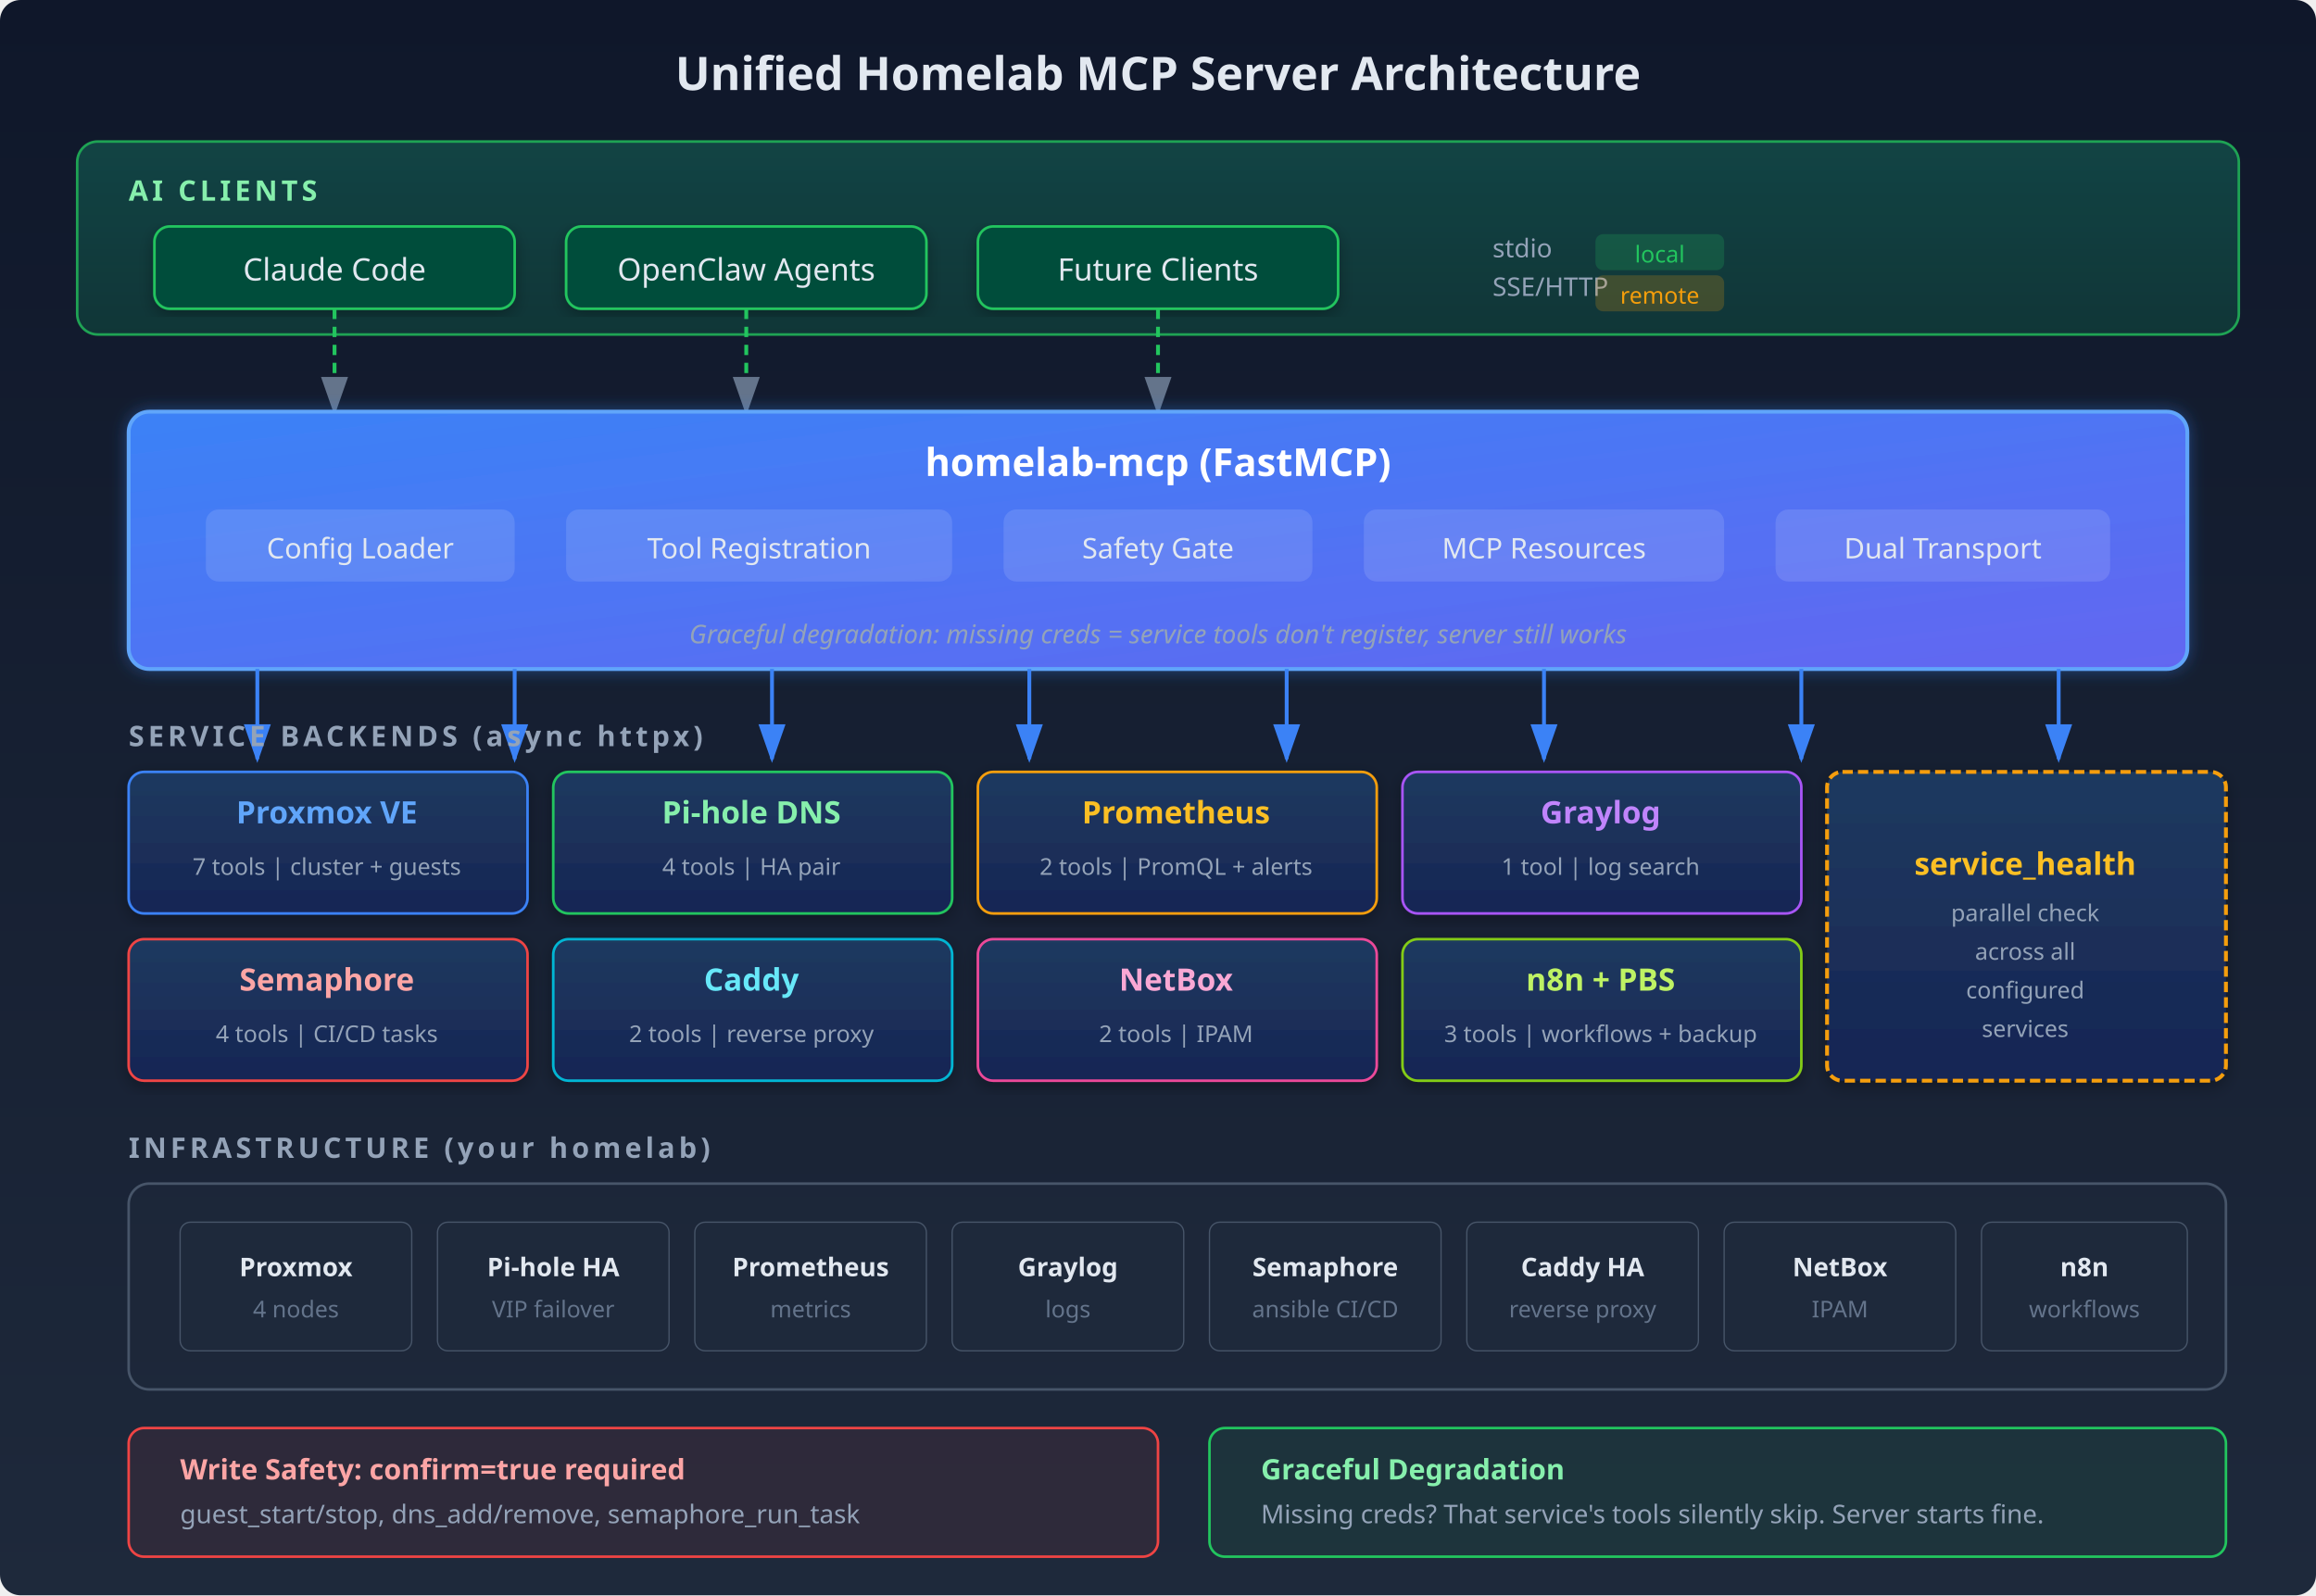
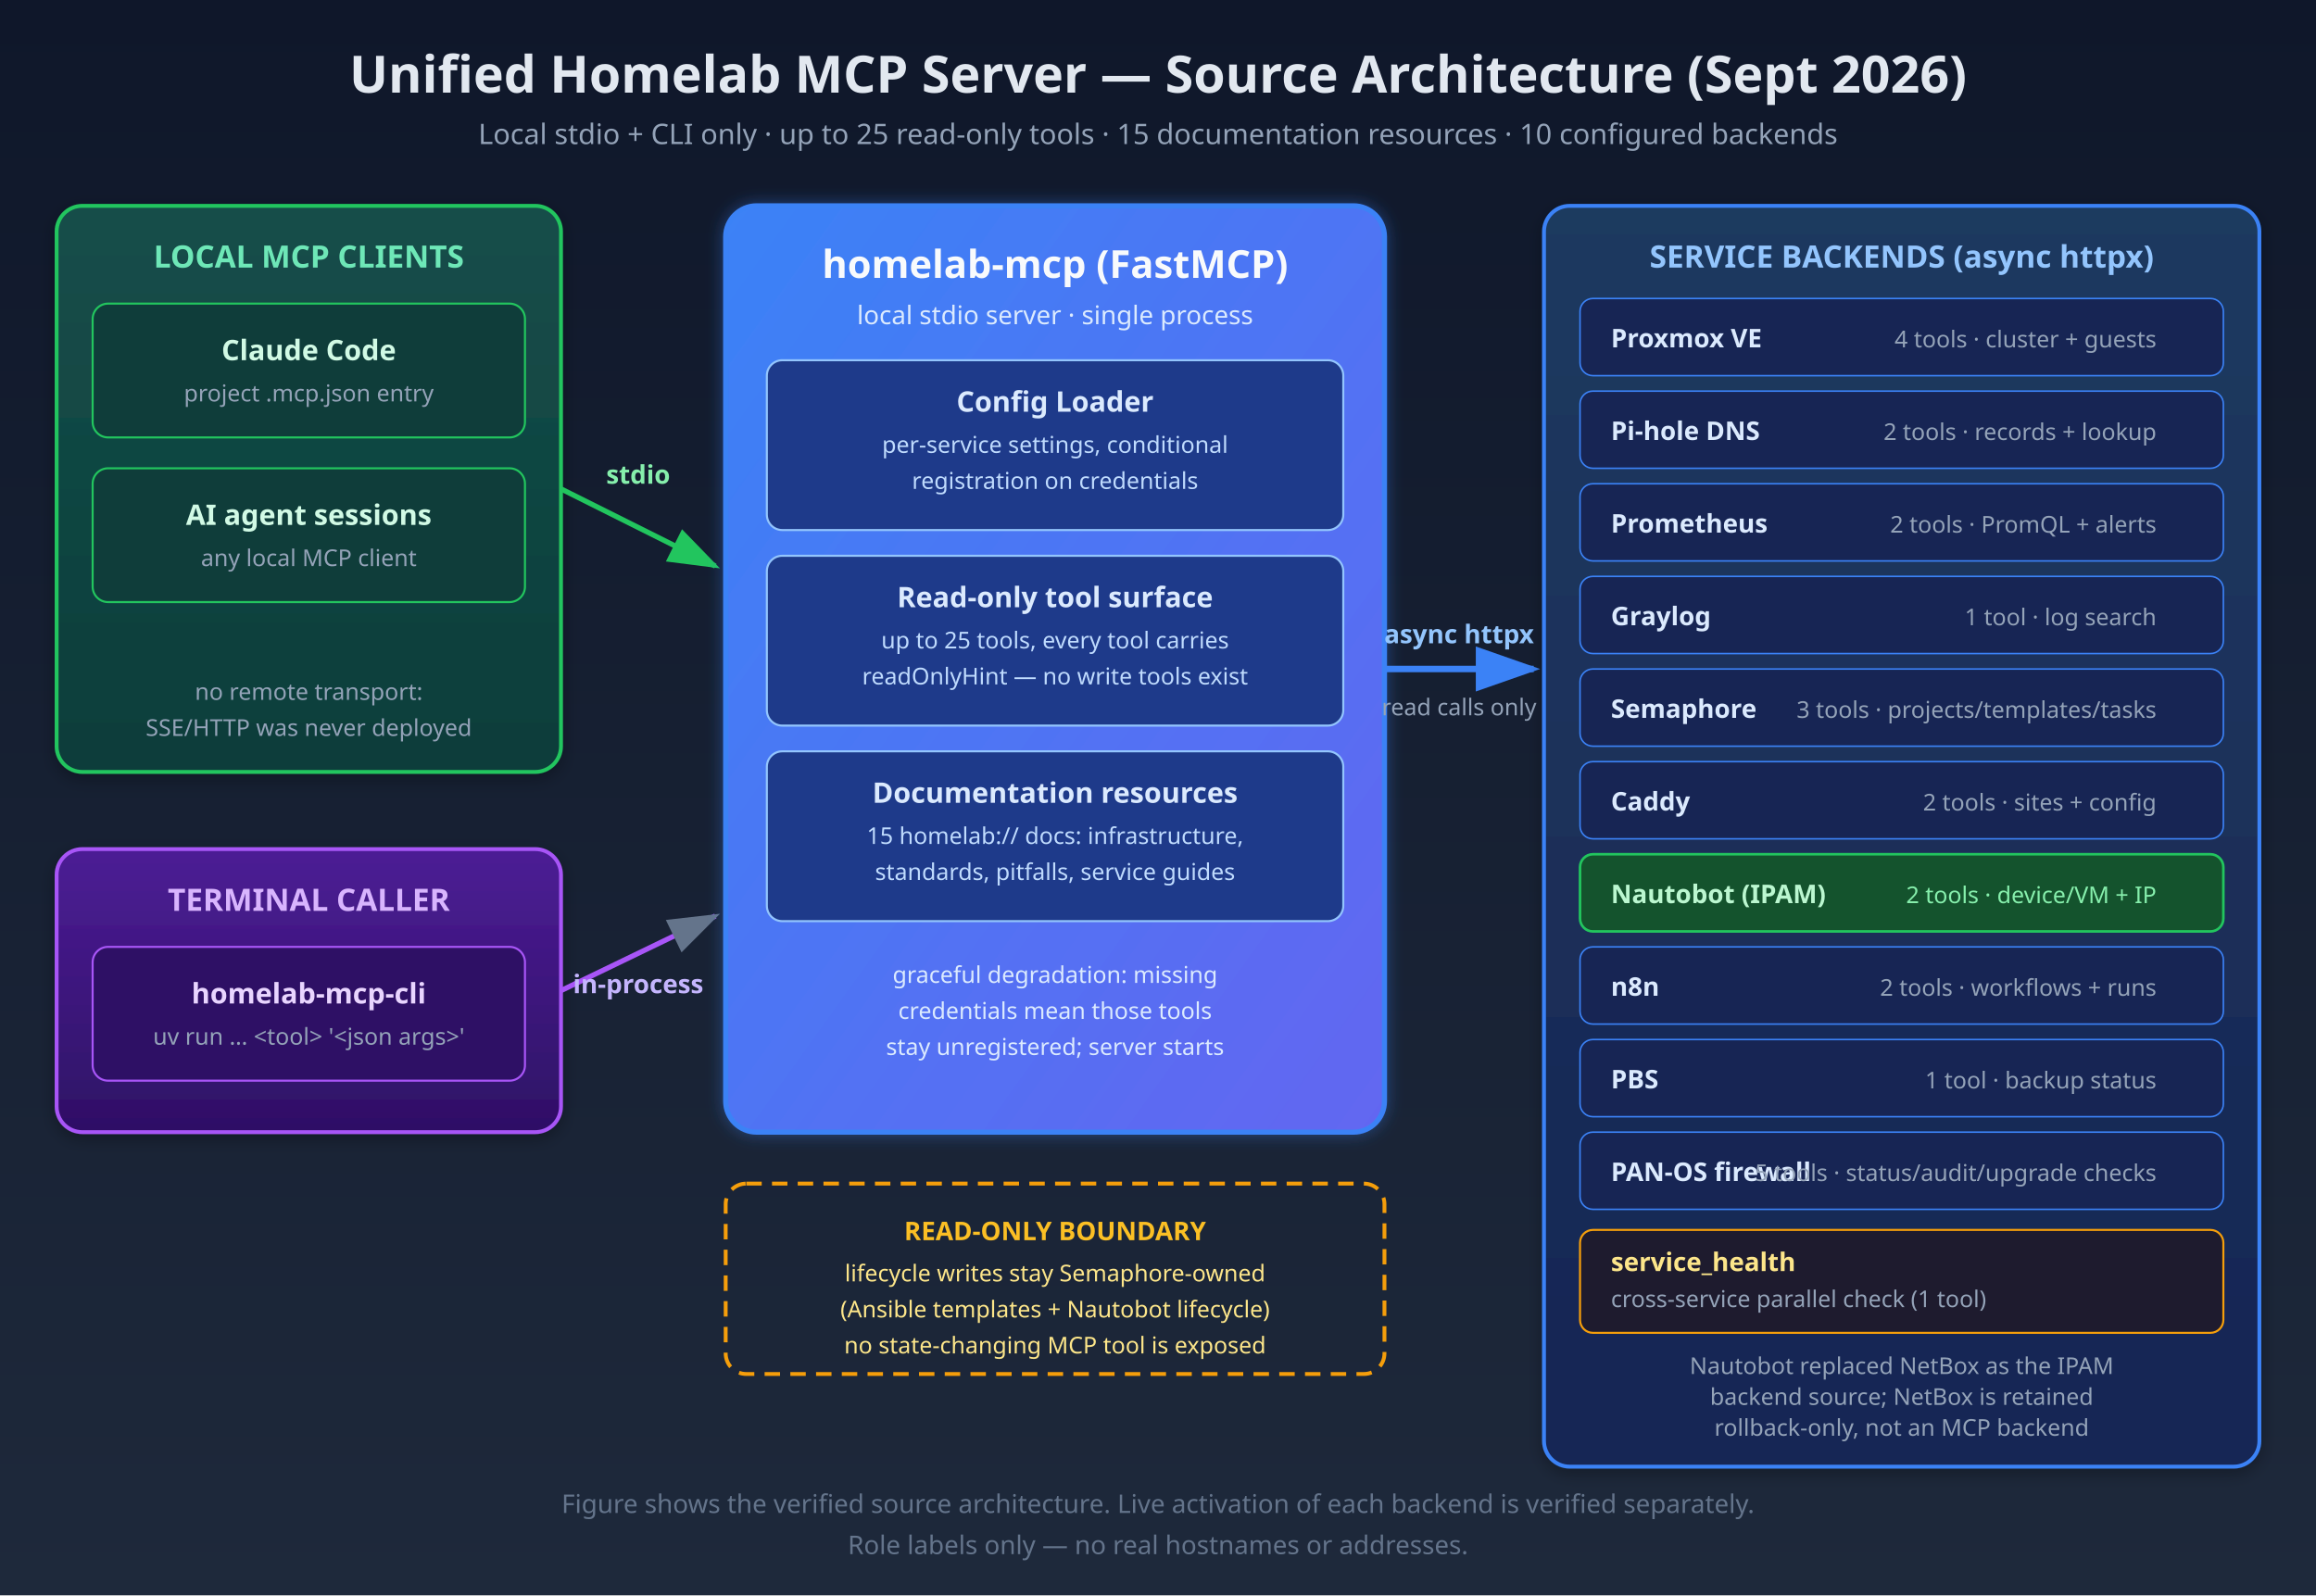
<svg xmlns="http://www.w3.org/2000/svg" viewBox="0 0 900 620" font-family="Segoe UI, system-ui, sans-serif">
  <defs>
    <linearGradient id="bg" x1="0" y1="0" x2="0" y2="1">
      <stop offset="0%" stop-color="#0f172a" />
      <stop offset="100%" stop-color="#1e293b" />
    </linearGradient>
    <linearGradient id="mcpGrad" x1="0" y1="0" x2="1" y2="1">
      <stop offset="0%" stop-color="#3b82f6" />
      <stop offset="100%" stop-color="#6366f1" />
    </linearGradient>
    <linearGradient id="svcGrad" x1="0" y1="0" x2="0" y2="1">
      <stop offset="0%" stop-color="#1e3a5f" />
      <stop offset="100%" stop-color="#172554" />
    </linearGradient>
    <linearGradient id="clientGrad" x1="0" y1="0" x2="0" y2="1">
      <stop offset="0%" stop-color="#134e4a" />
      <stop offset="100%" stop-color="#0f3d3a" />
    </linearGradient>
+     <linearGradient id="cliGrad" x1="0" y1="0" x2="0" y2="1">
+       <stop offset="0%" stop-color="#4c1d95" />
+       <stop offset="100%" stop-color="#2e1065" />
+     </linearGradient>
    <filter id="glow">
      <feDropShadow dx="0" dy="0" stdDeviation="3" flood-color="#3b82f6" flood-opacity="0.4" />
    </filter>
    <filter id="softShadow">
      <feDropShadow dx="0" dy="2" stdDeviation="3" flood-color="#000" flood-opacity="0.3" />
    </filter>
    <marker id="arrow" markerWidth="10" markerHeight="7" refX="9" refY="3.5" orient="auto">
      <polygon points="0 0, 10 3.5, 0 7" fill="#64748b" />
    </marker>
    <marker id="arrowBlue" markerWidth="10" markerHeight="7" refX="9" refY="3.5" orient="auto">
      <polygon points="0 0, 10 3.5, 0 7" fill="#3b82f6" />
    </marker>
+     <marker id="arrowGreen" markerWidth="10" markerHeight="7" refX="9" refY="3.5" orient="auto">
+       <polygon points="0 0, 10 3.5, 0 7" fill="#22c55e" />
+     </marker>
  </defs>
-   <rect width="900" height="620" fill="url(#bg)" rx="8" />
-   <text x="450" y="35" text-anchor="middle" fill="#e2e8f0" font-size="18" font-weight="600">Unified Homelab MCP Server Architecture</text>
-   <rect x="30" y="55" width="840" height="75" rx="8" fill="url(#clientGrad)" stroke="#22c55e" stroke-width="1" opacity="0.8" />
-   <text x="50" y="78" fill="#86efac" font-size="11" font-weight="600" letter-spacing="1.5">AI CLIENTS</text>
-   <rect x="60" y="88" width="140" height="32" rx="6" fill="#064e3b" stroke="#22c55e" stroke-width="1" filter="url(#softShadow)" />
-   <text x="130" y="109" text-anchor="middle" fill="#e2e8f0" font-size="12">Claude Code</text>
-   <rect x="220" y="88" width="140" height="32" rx="6" fill="#064e3b" stroke="#22c55e" stroke-width="1" filter="url(#softShadow)" />
-   <text x="290" y="109" text-anchor="middle" fill="#e2e8f0" font-size="12">OpenClaw Agents</text>
-   <rect x="380" y="88" width="140" height="32" rx="6" fill="#064e3b" stroke="#22c55e" stroke-width="1" filter="url(#softShadow)" />
-   <text x="450" y="109" text-anchor="middle" fill="#e2e8f0" font-size="12">Future Clients</text>
-   <text x="580" y="100" fill="#94a3b8" font-size="10">stdio</text>
-   <text x="580" y="115" fill="#94a3b8" font-size="10">SSE/HTTP</text>
-   <rect x="620" y="91" width="50" height="14" rx="3" fill="#22c55e" opacity="0.2" />
-   <text x="645" y="102" text-anchor="middle" fill="#22c55e" font-size="9">local</text>
-   <rect x="620" y="107" width="50" height="14" rx="3" fill="#f59e0b" opacity="0.2" />
-   <text x="645" y="118" text-anchor="middle" fill="#f59e0b" font-size="9">remote</text>
-   <line x1="130" y1="120" x2="130" y2="160" stroke="#22c55e" stroke-width="1.5" stroke-dasharray="4,3" marker-end="url(#arrow)" />
-   <line x1="290" y1="120" x2="290" y2="160" stroke="#22c55e" stroke-width="1.5" stroke-dasharray="4,3" marker-end="url(#arrow)" />
-   <line x1="450" y1="120" x2="450" y2="160" stroke="#22c55e" stroke-width="1.5" stroke-dasharray="4,3" marker-end="url(#arrow)" />
-   <rect x="50" y="160" width="800" height="100" rx="8" fill="url(#mcpGrad)" stroke="#60a5fa" stroke-width="1.5" filter="url(#glow)" />
-   <text x="450" y="185" text-anchor="middle" fill="#fff" font-size="15" font-weight="700">homelab-mcp (FastMCP)</text>
-   <rect x="80" y="198" width="120" height="28" rx="5" fill="rgba(255,255,255,0.12)" />
-   <text x="140" y="217" text-anchor="middle" fill="#e2e8f0" font-size="11">Config Loader</text>
-   <rect x="220" y="198" width="150" height="28" rx="5" fill="rgba(255,255,255,0.12)" />
-   <text x="295" y="217" text-anchor="middle" fill="#e2e8f0" font-size="11">Tool Registration</text>
-   <rect x="390" y="198" width="120" height="28" rx="5" fill="rgba(255,255,255,0.12)" />
-   <text x="450" y="217" text-anchor="middle" fill="#e2e8f0" font-size="11">Safety Gate</text>
-   <rect x="530" y="198" width="140" height="28" rx="5" fill="rgba(255,255,255,0.12)" />
-   <text x="600" y="217" text-anchor="middle" fill="#e2e8f0" font-size="11">MCP Resources</text>
-   <rect x="690" y="198" width="130" height="28" rx="5" fill="rgba(255,255,255,0.12)" />
-   <text x="755" y="217" text-anchor="middle" fill="#e2e8f0" font-size="11">Dual Transport</text>
-   <text x="450" y="250" text-anchor="middle" fill="#94a3b8" font-size="10" font-style="italic">Graceful degradation: missing creds = service tools don't register, server still works</text>
-   <line x1="100" y1="260" x2="100" y2="295" stroke="#3b82f6" stroke-width="1.5" marker-end="url(#arrowBlue)" />
-   <line x1="200" y1="260" x2="200" y2="295" stroke="#3b82f6" stroke-width="1.5" marker-end="url(#arrowBlue)" />
-   <line x1="300" y1="260" x2="300" y2="295" stroke="#3b82f6" stroke-width="1.5" marker-end="url(#arrowBlue)" />
-   <line x1="400" y1="260" x2="400" y2="295" stroke="#3b82f6" stroke-width="1.5" marker-end="url(#arrowBlue)" />
-   <line x1="500" y1="260" x2="500" y2="295" stroke="#3b82f6" stroke-width="1.5" marker-end="url(#arrowBlue)" />
-   <line x1="600" y1="260" x2="600" y2="295" stroke="#3b82f6" stroke-width="1.5" marker-end="url(#arrowBlue)" />
-   <line x1="700" y1="260" x2="700" y2="295" stroke="#3b82f6" stroke-width="1.5" marker-end="url(#arrowBlue)" />
-   <line x1="800" y1="260" x2="800" y2="295" stroke="#3b82f6" stroke-width="1.5" marker-end="url(#arrowBlue)" />
-   <text x="50" y="290" fill="#94a3b8" font-size="11" font-weight="600" letter-spacing="1.5">SERVICE BACKENDS (async httpx)</text>
-   <rect x="50" y="300" width="155" height="55" rx="6" fill="url(#svcGrad)" stroke="#3b82f6" stroke-width="1" filter="url(#softShadow)" />
-   <text x="127" y="320" text-anchor="middle" fill="#60a5fa" font-size="12" font-weight="600">Proxmox VE</text>
-   <text x="127" y="340" text-anchor="middle" fill="#94a3b8" font-size="9">7 tools | cluster + guests</text>
-   <rect x="215" y="300" width="155" height="55" rx="6" fill="url(#svcGrad)" stroke="#22c55e" stroke-width="1" filter="url(#softShadow)" />
-   <text x="292" y="320" text-anchor="middle" fill="#86efac" font-size="12" font-weight="600">Pi-hole DNS</text>
-   <text x="292" y="340" text-anchor="middle" fill="#94a3b8" font-size="9">4 tools | HA pair</text>
-   <rect x="380" y="300" width="155" height="55" rx="6" fill="url(#svcGrad)" stroke="#f59e0b" stroke-width="1" filter="url(#softShadow)" />
-   <text x="457" y="320" text-anchor="middle" fill="#fbbf24" font-size="12" font-weight="600">Prometheus</text>
-   <text x="457" y="340" text-anchor="middle" fill="#94a3b8" font-size="9">2 tools | PromQL + alerts</text>
-   <rect x="545" y="300" width="155" height="55" rx="6" fill="url(#svcGrad)" stroke="#a855f7" stroke-width="1" filter="url(#softShadow)" />
-   <text x="622" y="320" text-anchor="middle" fill="#c084fc" font-size="12" font-weight="600">Graylog</text>
-   <text x="622" y="340" text-anchor="middle" fill="#94a3b8" font-size="9">1 tool | log search</text>
-   <rect x="50" y="365" width="155" height="55" rx="6" fill="url(#svcGrad)" stroke="#ef4444" stroke-width="1" filter="url(#softShadow)" />
-   <text x="127" y="385" text-anchor="middle" fill="#fca5a5" font-size="12" font-weight="600">Semaphore</text>
-   <text x="127" y="405" text-anchor="middle" fill="#94a3b8" font-size="9">4 tools | CI/CD tasks</text>
-   <rect x="215" y="365" width="155" height="55" rx="6" fill="url(#svcGrad)" stroke="#06b6d4" stroke-width="1" filter="url(#softShadow)" />
-   <text x="292" y="385" text-anchor="middle" fill="#67e8f9" font-size="12" font-weight="600">Caddy</text>
-   <text x="292" y="405" text-anchor="middle" fill="#94a3b8" font-size="9">2 tools | reverse proxy</text>
-   <rect x="380" y="365" width="155" height="55" rx="6" fill="url(#svcGrad)" stroke="#ec4899" stroke-width="1" filter="url(#softShadow)" />
-   <text x="457" y="385" text-anchor="middle" fill="#f9a8d4" font-size="12" font-weight="600">NetBox</text>
-   <text x="457" y="405" text-anchor="middle" fill="#94a3b8" font-size="9">2 tools | IPAM</text>
-   <rect x="545" y="365" width="155" height="55" rx="6" fill="url(#svcGrad)" stroke="#84cc16" stroke-width="1" filter="url(#softShadow)" />
-   <text x="622" y="385" text-anchor="middle" fill="#bef264" font-size="12" font-weight="600">n8n + PBS</text>
-   <text x="622" y="405" text-anchor="middle" fill="#94a3b8" font-size="9">3 tools | workflows + backup</text>
-   <rect x="710" y="300" width="155" height="120" rx="6" fill="url(#svcGrad)" stroke="#f59e0b" stroke-width="1.5" stroke-dasharray="4,2" filter="url(#softShadow)" />
-   <text x="787" y="340" text-anchor="middle" fill="#fbbf24" font-size="12" font-weight="600">service_health</text>
-   <text x="787" y="358" text-anchor="middle" fill="#94a3b8" font-size="9">parallel check</text>
-   <text x="787" y="373" text-anchor="middle" fill="#94a3b8" font-size="9">across all</text>
-   <text x="787" y="388" text-anchor="middle" fill="#94a3b8" font-size="9">configured</text>
-   <text x="787" y="403" text-anchor="middle" fill="#94a3b8" font-size="9">services</text>
-   <text x="50" y="450" fill="#94a3b8" font-size="11" font-weight="600" letter-spacing="1.5">INFRASTRUCTURE (your homelab)</text>
-   <rect x="50" y="460" width="815" height="80" rx="8" fill="rgba(30,41,59,0.6)" stroke="#475569" stroke-width="1" />
-   <rect x="70" y="475" width="90" height="50" rx="4" fill="#1e293b" stroke="#475569" stroke-width="0.5" />
-   <text x="115" y="496" text-anchor="middle" fill="#e2e8f0" font-size="10" font-weight="600">Proxmox</text>
-   <text x="115" y="512" text-anchor="middle" fill="#64748b" font-size="9">4 nodes</text>
-   <rect x="170" y="475" width="90" height="50" rx="4" fill="#1e293b" stroke="#475569" stroke-width="0.5" />
-   <text x="215" y="496" text-anchor="middle" fill="#e2e8f0" font-size="10" font-weight="600">Pi-hole HA</text>
-   <text x="215" y="512" text-anchor="middle" fill="#64748b" font-size="9">VIP failover</text>
-   <rect x="270" y="475" width="90" height="50" rx="4" fill="#1e293b" stroke="#475569" stroke-width="0.5" />
-   <text x="315" y="496" text-anchor="middle" fill="#e2e8f0" font-size="10" font-weight="600">Prometheus</text>
-   <text x="315" y="512" text-anchor="middle" fill="#64748b" font-size="9">metrics</text>
-   <rect x="370" y="475" width="90" height="50" rx="4" fill="#1e293b" stroke="#475569" stroke-width="0.5" />
-   <text x="415" y="496" text-anchor="middle" fill="#e2e8f0" font-size="10" font-weight="600">Graylog</text>
-   <text x="415" y="512" text-anchor="middle" fill="#64748b" font-size="9">logs</text>
-   <rect x="470" y="475" width="90" height="50" rx="4" fill="#1e293b" stroke="#475569" stroke-width="0.5" />
-   <text x="515" y="496" text-anchor="middle" fill="#e2e8f0" font-size="10" font-weight="600">Semaphore</text>
-   <text x="515" y="512" text-anchor="middle" fill="#64748b" font-size="9">ansible CI/CD</text>
-   <rect x="570" y="475" width="90" height="50" rx="4" fill="#1e293b" stroke="#475569" stroke-width="0.5" />
-   <text x="615" y="496" text-anchor="middle" fill="#e2e8f0" font-size="10" font-weight="600">Caddy HA</text>
-   <text x="615" y="512" text-anchor="middle" fill="#64748b" font-size="9">reverse proxy</text>
-   <rect x="670" y="475" width="90" height="50" rx="4" fill="#1e293b" stroke="#475569" stroke-width="0.5" />
-   <text x="715" y="496" text-anchor="middle" fill="#e2e8f0" font-size="10" font-weight="600">NetBox</text>
-   <text x="715" y="512" text-anchor="middle" fill="#64748b" font-size="9">IPAM</text>
-   <rect x="770" y="475" width="80" height="50" rx="4" fill="#1e293b" stroke="#475569" stroke-width="0.5" />
-   <text x="810" y="496" text-anchor="middle" fill="#e2e8f0" font-size="10" font-weight="600">n8n</text>
-   <text x="810" y="512" text-anchor="middle" fill="#64748b" font-size="9">workflows</text>
-   <rect x="50" y="555" width="400" height="50" rx="6" fill="rgba(239,68,68,0.08)" stroke="#ef4444" stroke-width="1" />
-   <text x="70" y="575" fill="#fca5a5" font-size="11" font-weight="600">Write Safety: confirm=true required</text>
-   <text x="70" y="592" fill="#94a3b8" font-size="10">guest_start/stop, dns_add/remove, semaphore_run_task</text>
-   <rect x="470" y="555" width="395" height="50" rx="6" fill="rgba(34,197,94,0.08)" stroke="#22c55e" stroke-width="1" />
-   <text x="490" y="575" fill="#86efac" font-size="11" font-weight="600">Graceful Degradation</text>
-   <text x="490" y="592" fill="#94a3b8" font-size="10">Missing creds? That service's tools silently skip. Server starts fine.</text>
+   <rect width="900" height="620" fill="url(#bg)" />
+   <text x="450" y="36" text-anchor="middle" font-size="20" font-weight="700" fill="#e2e8f0">Unified Homelab MCP Server — Source Architecture (Sept 2026)</text>
+   <text x="450" y="56" text-anchor="middle" font-size="11" fill="#94a3b8">Local stdio + CLI only · up to 25 read-only tools · 15 documentation resources · 10 configured backends</text>
+   <rect x="22" y="80" width="196" height="220" rx="10" fill="url(#clientGrad)" stroke="#22c55e" stroke-width="1.5" filter="url(#softShadow)" />
+   <text x="120" y="104" text-anchor="middle" font-size="12" font-weight="700" fill="#6ee7b7">LOCAL MCP CLIENTS</text>
+   <rect x="36" y="118" width="168" height="52" rx="6" fill="#0f3d3a" stroke="#22c55e" stroke-width="0.8" />
+   <text x="120" y="140" text-anchor="middle" font-size="11" font-weight="600" fill="#d1fae5">Claude Code</text>
+   <text x="120" y="156" text-anchor="middle" font-size="9" fill="#94a3b8">project .mcp.json entry</text>
+   <rect x="36" y="182" width="168" height="52" rx="6" fill="#0f3d3a" stroke="#22c55e" stroke-width="0.8" />
+   <text x="120" y="204" text-anchor="middle" font-size="11" font-weight="600" fill="#d1fae5">AI agent sessions</text>
+   <text x="120" y="220" text-anchor="middle" font-size="9" fill="#94a3b8">any local MCP client</text>
+   <text x="120" y="272" text-anchor="middle" font-size="9" fill="#94a3b8">no remote transport:</text>
+   <text x="120" y="286" text-anchor="middle" font-size="9" fill="#94a3b8">SSE/HTTP was never deployed</text>
+   <rect x="22" y="330" width="196" height="110" rx="10" fill="url(#cliGrad)" stroke="#a855f7" stroke-width="1.5" filter="url(#softShadow)" />
+   <text x="120" y="354" text-anchor="middle" font-size="12" font-weight="700" fill="#d8b4fe">TERMINAL CALLER</text>
+   <rect x="36" y="368" width="168" height="52" rx="6" fill="#2e1065" stroke="#a855f7" stroke-width="0.8" />
+   <text x="120" y="390" text-anchor="middle" font-size="11" font-weight="600" fill="#e9d5ff">homelab-mcp-cli</text>
+   <text x="120" y="406" text-anchor="middle" font-size="9" fill="#94a3b8">uv run … &lt;tool&gt; '&lt;json args&gt;'</text>
+   <line x1="218" y1="190" x2="278" y2="220" stroke="#22c55e" stroke-width="2" marker-end="url(#arrowGreen)" />
+   <text x="248" y="188" text-anchor="middle" font-size="10" font-weight="600" fill="#86efac">stdio</text>
+   <line x1="218" y1="385" x2="278" y2="356" stroke="#a855f7" stroke-width="2" marker-end="url(#arrow)" />
+   <text x="248" y="386" text-anchor="middle" font-size="10" font-weight="600" fill="#c4b5fd">in-process</text>
+   <rect x="282" y="80" width="256" height="360" rx="12" fill="url(#mcpGrad)" stroke="#3b82f6" stroke-width="2" filter="url(#glow)" />
+   <text x="410" y="108" text-anchor="middle" font-size="15" font-weight="700" fill="#f8fafc">homelab-mcp (FastMCP)</text>
+   <text x="410" y="126" text-anchor="middle" font-size="10" fill="#dbeafe">local stdio server · single process</text>
+   <rect x="298" y="140" width="224" height="66" rx="6" fill="#1e3a8a" stroke="#93c5fd" stroke-width="0.8" />
+   <text x="410" y="160" text-anchor="middle" font-size="11" font-weight="600" fill="#dbeafe">Config Loader</text>
+   <text x="410" y="176" text-anchor="middle" font-size="9" fill="#bfdbfe">per-service settings, conditional</text>
+   <text x="410" y="190" text-anchor="middle" font-size="9" fill="#bfdbfe">registration on credentials</text>
+   <rect x="298" y="216" width="224" height="66" rx="6" fill="#1e3a8a" stroke="#93c5fd" stroke-width="0.8" />
+   <text x="410" y="236" text-anchor="middle" font-size="11" font-weight="600" fill="#dbeafe">Read-only tool surface</text>
+   <text x="410" y="252" text-anchor="middle" font-size="9" fill="#bfdbfe">up to 25 tools, every tool carries</text>
+   <text x="410" y="266" text-anchor="middle" font-size="9" fill="#bfdbfe">readOnlyHint — no write tools exist</text>
+   <rect x="298" y="292" width="224" height="66" rx="6" fill="#1e3a8a" stroke="#93c5fd" stroke-width="0.8" />
+   <text x="410" y="312" text-anchor="middle" font-size="11" font-weight="600" fill="#dbeafe">Documentation resources</text>
+   <text x="410" y="328" text-anchor="middle" font-size="9" fill="#bfdbfe">15 homelab:// docs: infrastructure,</text>
+   <text x="410" y="342" text-anchor="middle" font-size="9" fill="#bfdbfe">standards, pitfalls, service guides</text>
+   <text x="410" y="382" text-anchor="middle" font-size="9" fill="#dbeafe">graceful degradation: missing</text>
+   <text x="410" y="396" text-anchor="middle" font-size="9" fill="#dbeafe">credentials mean those tools</text>
+   <text x="410" y="410" text-anchor="middle" font-size="9" fill="#dbeafe">stay unregistered; server starts</text>
+   <rect x="282" y="460" width="256" height="74" rx="8" fill="none" stroke="#f59e0b" stroke-width="1.5" stroke-dasharray="6 4" />
+   <text x="410" y="482" text-anchor="middle" font-size="10" font-weight="700" fill="#fbbf24">READ-ONLY BOUNDARY</text>
+   <text x="410" y="498" text-anchor="middle" font-size="9" fill="#fde68a">lifecycle writes stay Semaphore-owned</text>
+   <text x="410" y="512" text-anchor="middle" font-size="9" fill="#fde68a">(Ansible templates + Nautobot lifecycle)</text>
+   <text x="410" y="526" text-anchor="middle" font-size="9" fill="#fde68a">no state-changing MCP tool is exposed</text>
+   <line x1="538" y1="260" x2="596" y2="260" stroke="#3b82f6" stroke-width="2.5" marker-end="url(#arrowBlue)" />
+   <text x="567" y="250" text-anchor="middle" font-size="10" font-weight="600" fill="#93c5fd">async httpx</text>
+   <text x="567" y="278" text-anchor="middle" font-size="9" fill="#94a3b8">read calls only</text>
+   <rect x="600" y="80" width="278" height="490" rx="10" fill="url(#svcGrad)" stroke="#3b82f6" stroke-width="1.5" filter="url(#softShadow)" />
+   <text x="739" y="104" text-anchor="middle" font-size="12" font-weight="700" fill="#93c5fd">SERVICE BACKENDS (async httpx)</text>
+   <rect x="614" y="116" width="250" height="30" rx="5" fill="#172554" stroke="#3b82f6" stroke-width="0.6" />
+   <text x="626" y="135" font-size="10" font-weight="600" fill="#dbeafe">Proxmox VE</text>
+   <text x="838" y="135" text-anchor="end" font-size="9" fill="#94a3b8">4 tools · cluster + guests</text>
+   <rect x="614" y="152" width="250" height="30" rx="5" fill="#172554" stroke="#3b82f6" stroke-width="0.6" />
+   <text x="626" y="171" font-size="10" font-weight="600" fill="#dbeafe">Pi-hole DNS</text>
+   <text x="838" y="171" text-anchor="end" font-size="9" fill="#94a3b8">2 tools · records + lookup</text>
+   <rect x="614" y="188" width="250" height="30" rx="5" fill="#172554" stroke="#3b82f6" stroke-width="0.6" />
+   <text x="626" y="207" font-size="10" font-weight="600" fill="#dbeafe">Prometheus</text>
+   <text x="838" y="207" text-anchor="end" font-size="9" fill="#94a3b8">2 tools · PromQL + alerts</text>
+   <rect x="614" y="224" width="250" height="30" rx="5" fill="#172554" stroke="#3b82f6" stroke-width="0.6" />
+   <text x="626" y="243" font-size="10" font-weight="600" fill="#dbeafe">Graylog</text>
+   <text x="838" y="243" text-anchor="end" font-size="9" fill="#94a3b8">1 tool · log search</text>
+   <rect x="614" y="260" width="250" height="30" rx="5" fill="#172554" stroke="#3b82f6" stroke-width="0.6" />
+   <text x="626" y="279" font-size="10" font-weight="600" fill="#dbeafe">Semaphore</text>
+   <text x="838" y="279" text-anchor="end" font-size="9" fill="#94a3b8">3 tools · projects/templates/tasks</text>
+   <rect x="614" y="296" width="250" height="30" rx="5" fill="#172554" stroke="#3b82f6" stroke-width="0.6" />
+   <text x="626" y="315" font-size="10" font-weight="600" fill="#dbeafe">Caddy</text>
+   <text x="838" y="315" text-anchor="end" font-size="9" fill="#94a3b8">2 tools · sites + config</text>
+   <rect x="614" y="332" width="250" height="30" rx="5" fill="#14532d" stroke="#22c55e" stroke-width="1" />
+   <text x="626" y="351" font-size="10" font-weight="700" fill="#bbf7d0">Nautobot (IPAM)</text>
+   <text x="838" y="351" text-anchor="end" font-size="9" fill="#86efac">2 tools · device/VM + IP</text>
+   <rect x="614" y="368" width="250" height="30" rx="5" fill="#172554" stroke="#3b82f6" stroke-width="0.6" />
+   <text x="626" y="387" font-size="10" font-weight="600" fill="#dbeafe">n8n</text>
+   <text x="838" y="387" text-anchor="end" font-size="9" fill="#94a3b8">2 tools · workflows + runs</text>
+   <rect x="614" y="404" width="250" height="30" rx="5" fill="#172554" stroke="#3b82f6" stroke-width="0.6" />
+   <text x="626" y="423" font-size="10" font-weight="600" fill="#dbeafe">PBS</text>
+   <text x="838" y="423" text-anchor="end" font-size="9" fill="#94a3b8">1 tool · backup status</text>
+   <rect x="614" y="440" width="250" height="30" rx="5" fill="#172554" stroke="#3b82f6" stroke-width="0.6" />
+   <text x="626" y="459" font-size="10" font-weight="600" fill="#dbeafe">PAN-OS firewall</text>
+   <text x="838" y="459" text-anchor="end" font-size="9" fill="#94a3b8">5 tools · status/audit/upgrade checks</text>
+   <rect x="614" y="478" width="250" height="40" rx="5" fill="#1e1b2e" stroke="#f59e0b" stroke-width="0.8" />
+   <text x="626" y="494" font-size="10" font-weight="600" fill="#fde68a">service_health</text>
+   <text x="626" y="508" font-size="9" fill="#94a3b8">cross-service parallel check (1 tool)</text>
+   <text x="739" y="534" text-anchor="middle" font-size="9" fill="#94a3b8">Nautobot replaced NetBox as the IPAM</text>
+   <text x="739" y="546" text-anchor="middle" font-size="9" fill="#94a3b8">backend source; NetBox is retained</text>
+   <text x="739" y="558" text-anchor="middle" font-size="9" fill="#94a3b8">rollback-only, not an MCP backend</text>
+   <text x="450" y="588" text-anchor="middle" font-size="10" fill="#64748b">Figure shows the verified source architecture. Live activation of each backend is verified separately.</text>
+   <text x="450" y="604" text-anchor="middle" font-size="10" fill="#64748b">Role labels only — no real hostnames or addresses.</text>
</svg>
